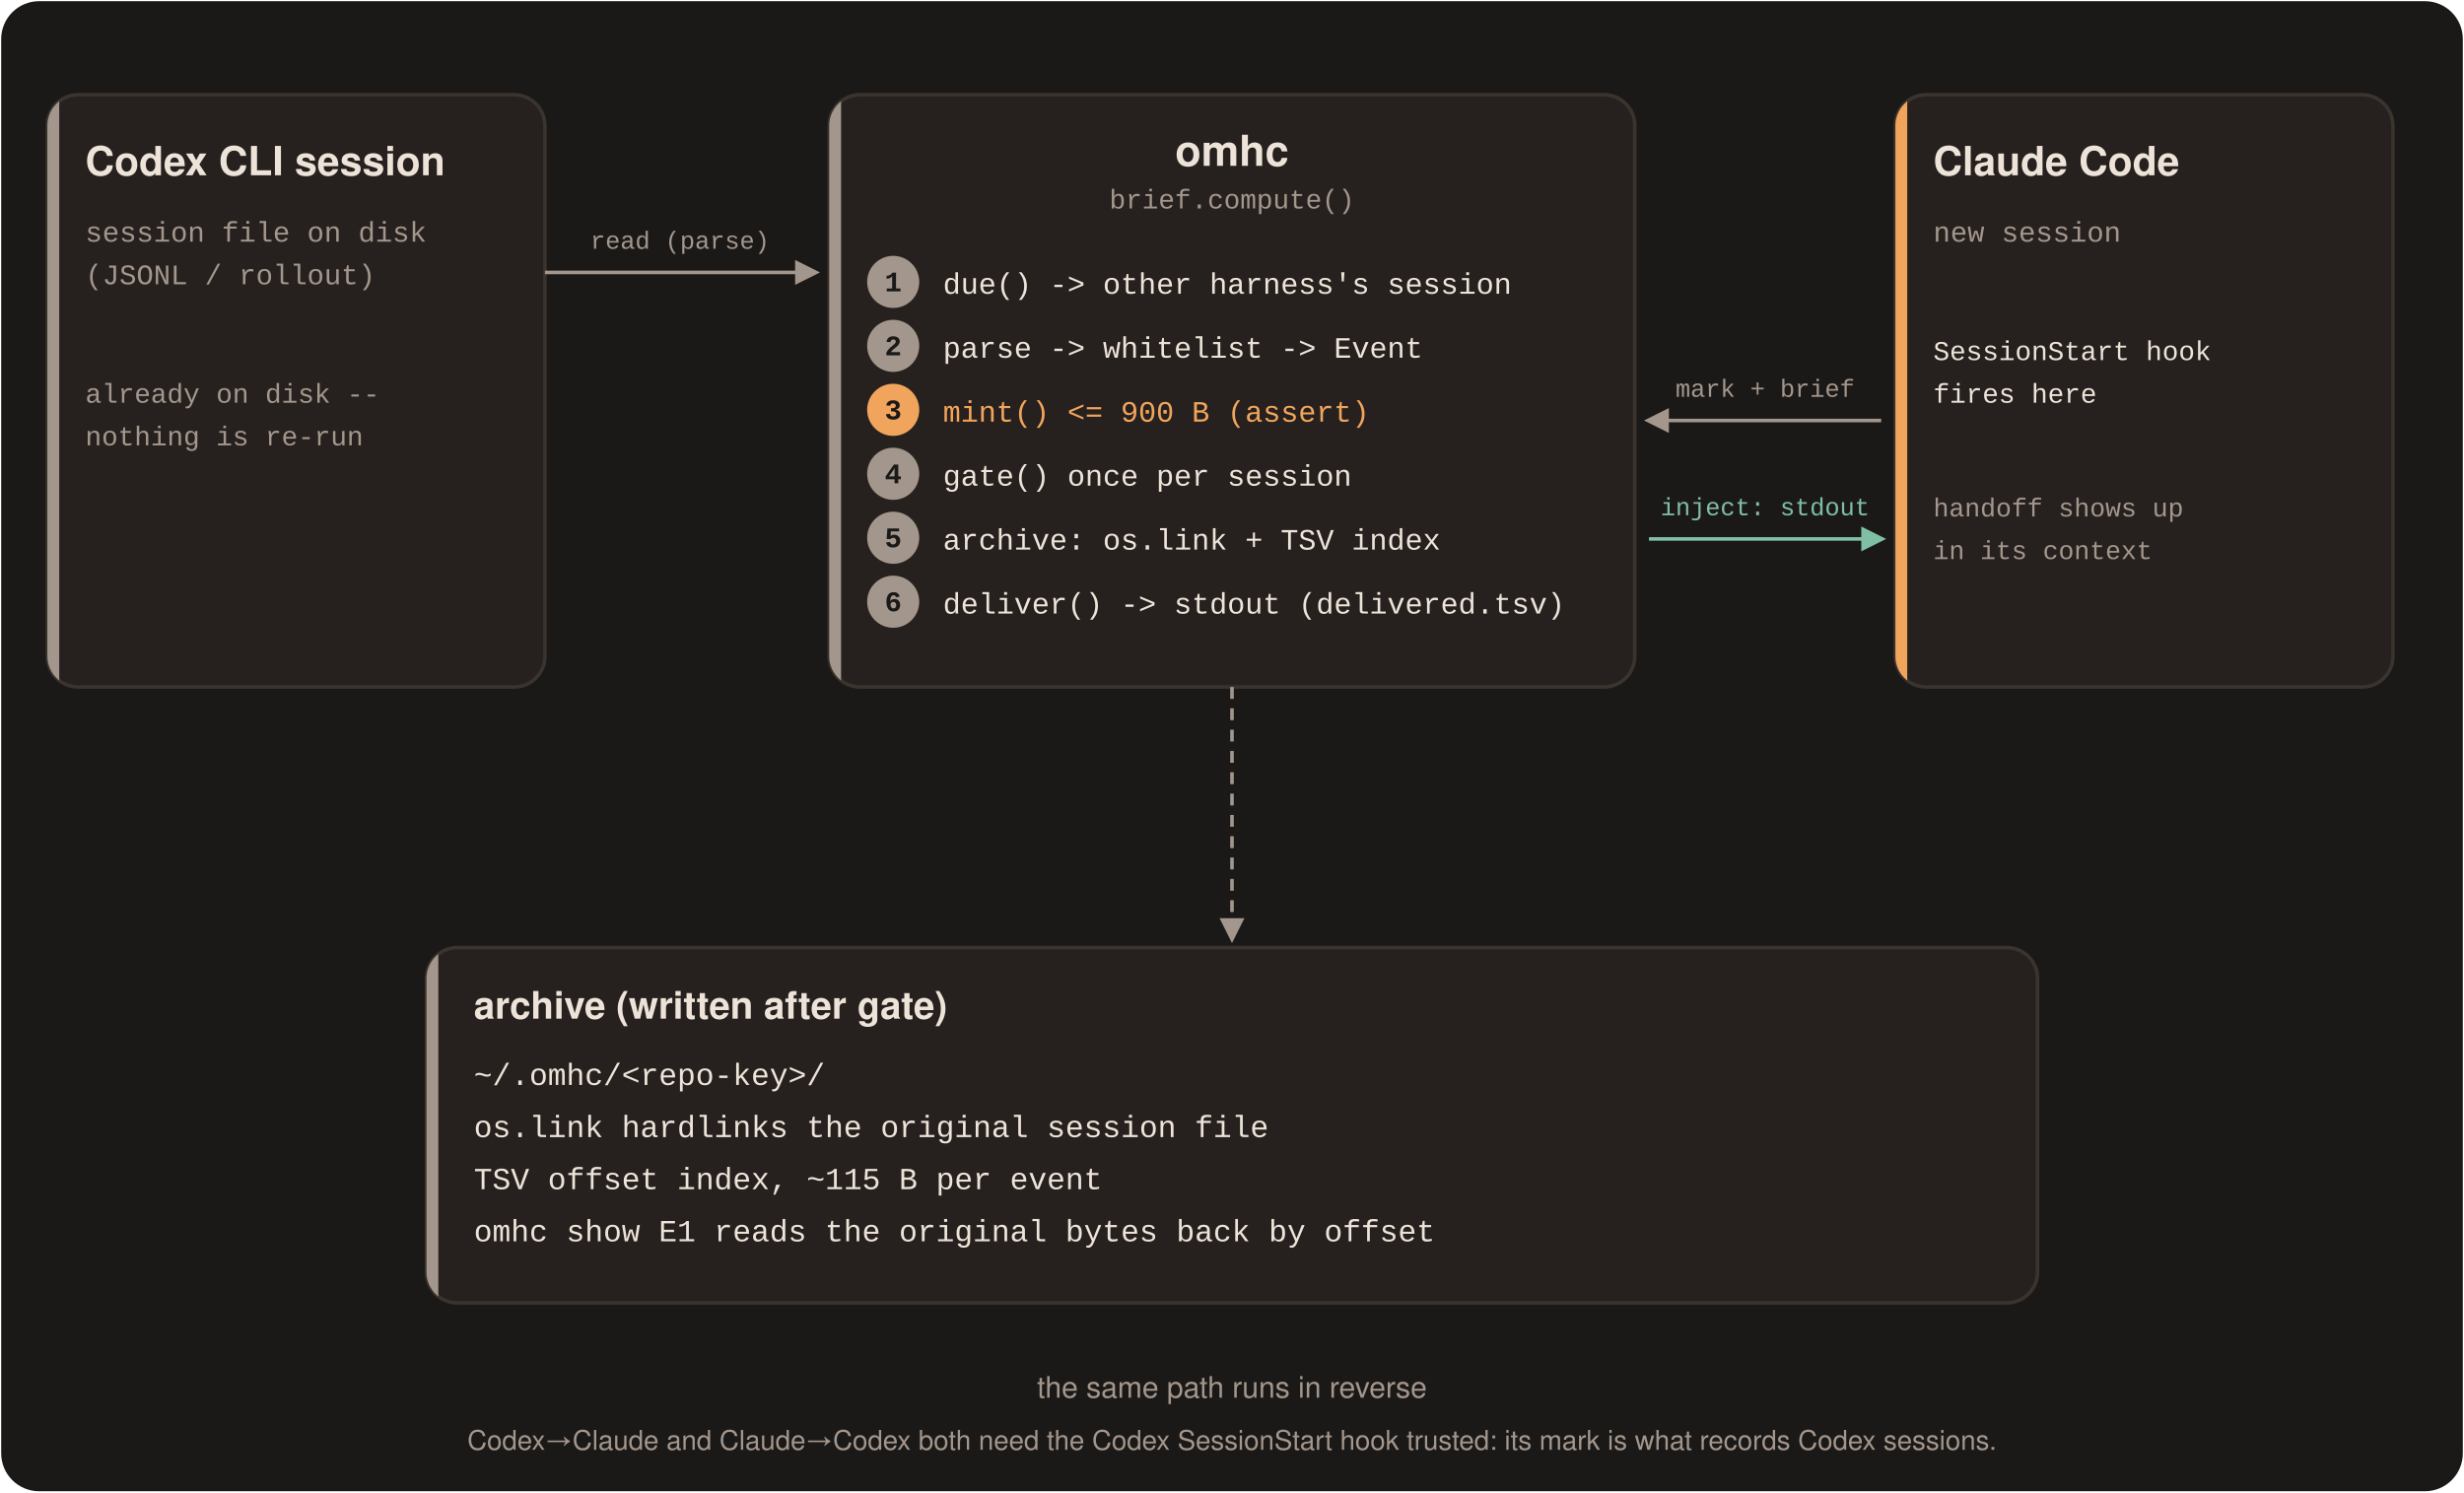
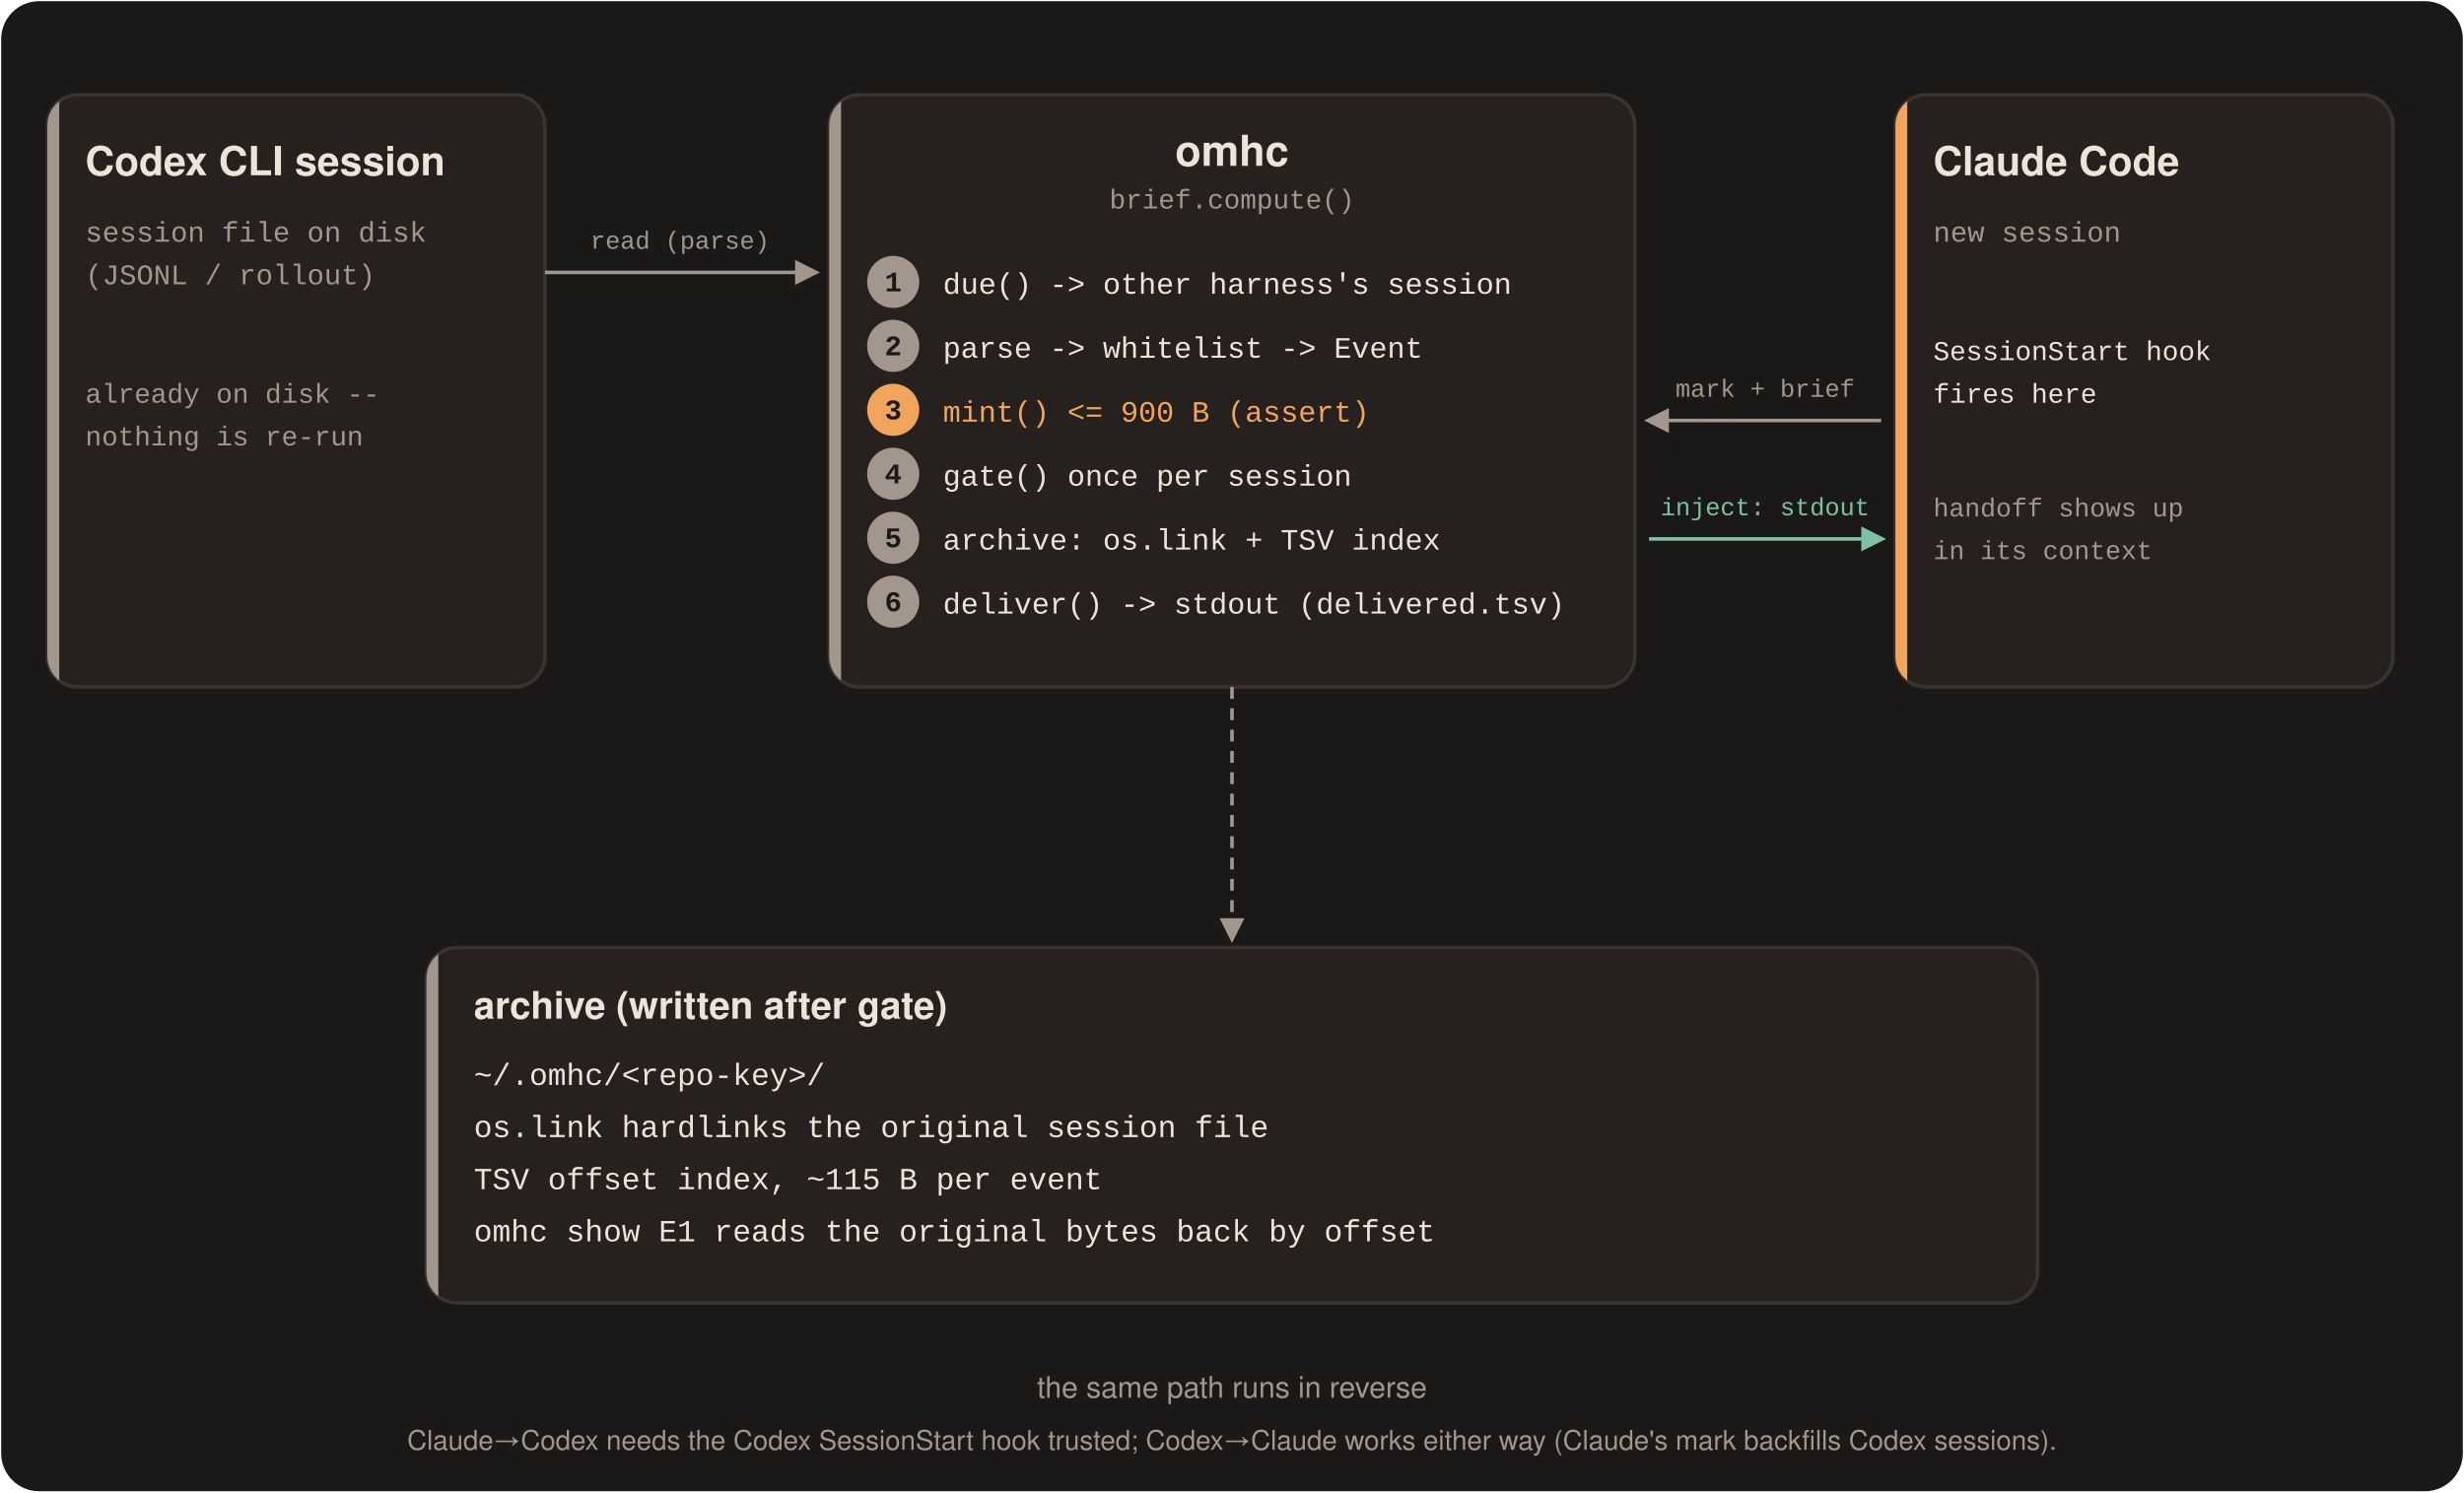
<svg xmlns="http://www.w3.org/2000/svg" viewBox="0 0 1040 630" width="1040" height="630" role="img" aria-label="How omhc reads a source harness session, mints a handoff, archives the original bytes, and injects the result into the target harness's new session">
  <style>text{white-space:pre}</style>
  <rect x="0.5" y="0.5" width="1039" height="629" rx="16" fill="#1B1917" />
  <defs>
    <marker id="fa-dark" viewBox="0 0 10 10" refX="8" refY="5" markerWidth="7" markerHeight="7" orient="auto-start-reverse">
      <path d="M0 0 L10 5 L0 10 z" fill="#A3968C" />
    </marker>
    <marker id="fg-dark" viewBox="0 0 10 10" refX="8" refY="5" markerWidth="7" markerHeight="7" orient="auto-start-reverse">
      <path d="M0 0 L10 5 L0 10 z" fill="#7FBFA4" />
    </marker>
  </defs>
  <clipPath id="clip0-dark">
    <rect x="20" y="40" width="210" height="250" rx="13" />
  </clipPath>
  <rect x="20" y="40" width="210" height="250" rx="13" fill="#26211E" stroke="#3A332E" stroke-width="1.5" />
  <rect x="20" y="40" width="5" height="250" fill="#A3968C" clip-path="url(#clip0-dark)" />
  <clipPath id="clip1-dark">
    <rect x="350" y="40" width="340" height="250" rx="13" />
  </clipPath>
  <rect x="350" y="40" width="340" height="250" rx="13" fill="#26211E" stroke="#3A332E" stroke-width="1.5" />
  <rect x="350" y="40" width="5" height="250" fill="#A3968C" clip-path="url(#clip1-dark)" />
  <clipPath id="clip2-dark">
    <rect x="800" y="40" width="210" height="250" rx="13" />
  </clipPath>
  <rect x="800" y="40" width="210" height="250" rx="13" fill="#26211E" stroke="#3A332E" stroke-width="1.5" />
  <rect x="800" y="40" width="5" height="250" fill="#F0A45C" clip-path="url(#clip2-dark)" />
  <circle cx="377.0" cy="119.0" r="11.0" fill="#A3968C" />
  <text x="377.0" y="123.0" font-family="ui-monospace,SFMono-Regular,Menlo,Consolas,'Liberation Mono',monospace" font-size="12" fill="#1B1917" text-anchor="middle" font-weight="bold">1</text>
  <circle cx="377.0" cy="146.0" r="11.0" fill="#A3968C" />
  <text x="377.0" y="150.0" font-family="ui-monospace,SFMono-Regular,Menlo,Consolas,'Liberation Mono',monospace" font-size="12" fill="#1B1917" text-anchor="middle" font-weight="bold">2</text>
  <circle cx="377.0" cy="173.0" r="11.0" fill="#F0A45C" />
  <text x="377.0" y="177.0" font-family="ui-monospace,SFMono-Regular,Menlo,Consolas,'Liberation Mono',monospace" font-size="12" fill="#1B1917" text-anchor="middle" font-weight="bold">3</text>
  <circle cx="377.0" cy="200.0" r="11.0" fill="#A3968C" />
  <text x="377.0" y="204.0" font-family="ui-monospace,SFMono-Regular,Menlo,Consolas,'Liberation Mono',monospace" font-size="12" fill="#1B1917" text-anchor="middle" font-weight="bold">4</text>
  <circle cx="377.0" cy="227.0" r="11.0" fill="#A3968C" />
  <text x="377.0" y="231.0" font-family="ui-monospace,SFMono-Regular,Menlo,Consolas,'Liberation Mono',monospace" font-size="12" fill="#1B1917" text-anchor="middle" font-weight="bold">5</text>
  <circle cx="377.0" cy="254.0" r="11.0" fill="#A3968C" />
  <text x="377.0" y="258.0" font-family="ui-monospace,SFMono-Regular,Menlo,Consolas,'Liberation Mono',monospace" font-size="12" fill="#1B1917" text-anchor="middle" font-weight="bold">6</text>
  <line x1="230" y1="115.0" x2="344" y2="115.0" stroke="#A3968C" stroke-width="1.5" marker-end="url(#fa-dark)" />
  <line x1="794" y1="177.5" x2="696" y2="177.5" stroke="#A3968C" stroke-width="1.5" marker-end="url(#fa-dark)" />
  <line x1="696" y1="227.5" x2="794" y2="227.5" stroke="#7FBFA4" stroke-width="1.5" marker-end="url(#fg-dark)" />
  <clipPath id="clip3-dark">
    <rect x="180" y="400" width="680" height="150" rx="13" />
  </clipPath>
  <rect x="180" y="400" width="680" height="150" rx="13" fill="#26211E" stroke="#3A332E" stroke-width="1.5" />
  <rect x="180" y="400" width="5" height="150" fill="#A3968C" clip-path="url(#clip3-dark)" />
  <line x1="520.0" y1="290" x2="520.0" y2="396" stroke="#A3968C" stroke-width="1.5" stroke-dasharray="5 4" marker-end="url(#fa-dark)" />
  <text x="36.0" y="74.0" font-family="-apple-system,BlinkMacSystemFont,'Segoe UI',Helvetica,Arial,sans-serif" font-size="17" fill="#EDE3D9" text-anchor="start" font-weight="600">Codex CLI session</text>
  <text x="36.0" y="102.0" font-family="ui-monospace,SFMono-Regular,Menlo,Consolas,'Liberation Mono',monospace" font-size="12" fill="#A3968C" text-anchor="start">session file on disk</text>
  <text x="36.0" y="120.0" font-family="ui-monospace,SFMono-Regular,Menlo,Consolas,'Liberation Mono',monospace" font-size="12" fill="#A3968C" text-anchor="start">(JSONL / rollout)</text>
  <text x="36.0" y="170.0" font-family="ui-monospace,SFMono-Regular,Menlo,Consolas,'Liberation Mono',monospace" font-size="11.5" fill="#A3968C" text-anchor="start">already on disk --</text>
  <text x="36.0" y="188.0" font-family="ui-monospace,SFMono-Regular,Menlo,Consolas,'Liberation Mono',monospace" font-size="11.5" fill="#A3968C" text-anchor="start">nothing is re-run</text>
  <text x="816.0" y="74.0" font-family="-apple-system,BlinkMacSystemFont,'Segoe UI',Helvetica,Arial,sans-serif" font-size="17" fill="#EDE3D9" text-anchor="start" font-weight="600">Claude Code</text>
  <text x="816.0" y="102.0" font-family="ui-monospace,SFMono-Regular,Menlo,Consolas,'Liberation Mono',monospace" font-size="12" fill="#A3968C" text-anchor="start">new session</text>
  <text x="816.0" y="152.0" font-family="ui-monospace,SFMono-Regular,Menlo,Consolas,'Liberation Mono',monospace" font-size="11.5" fill="#EDE3D9" text-anchor="start">SessionStart hook</text>
  <text x="816.0" y="170.0" font-family="ui-monospace,SFMono-Regular,Menlo,Consolas,'Liberation Mono',monospace" font-size="11.5" fill="#EDE3D9" text-anchor="start">fires here</text>
  <text x="816.0" y="218.0" font-family="ui-monospace,SFMono-Regular,Menlo,Consolas,'Liberation Mono',monospace" font-size="11" fill="#A3968C" text-anchor="start">handoff shows up</text>
  <text x="816.0" y="236.0" font-family="ui-monospace,SFMono-Regular,Menlo,Consolas,'Liberation Mono',monospace" font-size="11" fill="#A3968C" text-anchor="start">in its context</text>
  <text x="520.0" y="70.0" font-family="-apple-system,BlinkMacSystemFont,'Segoe UI',Helvetica,Arial,sans-serif" font-size="18" fill="#EDE3D9" text-anchor="middle" font-weight="600">omhc</text>
  <text x="520.0" y="88.0" font-family="ui-monospace,SFMono-Regular,Menlo,Consolas,'Liberation Mono',monospace" font-size="11.5" fill="#A3968C" text-anchor="middle">brief.compute()</text>
  <text x="398.0" y="124.0" font-family="ui-monospace,SFMono-Regular,Menlo,Consolas,'Liberation Mono',monospace" font-size="12.5" fill="#EDE3D9" text-anchor="start">due() -&gt; other harness's session</text>
  <text x="398.0" y="151.0" font-family="ui-monospace,SFMono-Regular,Menlo,Consolas,'Liberation Mono',monospace" font-size="12.5" fill="#EDE3D9" text-anchor="start">parse -&gt; whitelist -&gt; Event</text>
  <text x="398.0" y="178.0" font-family="ui-monospace,SFMono-Regular,Menlo,Consolas,'Liberation Mono',monospace" font-size="12.5" fill="#F0A45C" text-anchor="start">mint() &lt;= 900 B (assert)</text>
  <text x="398.0" y="205.0" font-family="ui-monospace,SFMono-Regular,Menlo,Consolas,'Liberation Mono',monospace" font-size="12.5" fill="#EDE3D9" text-anchor="start">gate() once per session</text>
  <text x="398.0" y="232.0" font-family="ui-monospace,SFMono-Regular,Menlo,Consolas,'Liberation Mono',monospace" font-size="12.5" fill="#EDE3D9" text-anchor="start">archive: os.link + TSV index</text>
  <text x="398.0" y="259.0" font-family="ui-monospace,SFMono-Regular,Menlo,Consolas,'Liberation Mono',monospace" font-size="12.5" fill="#EDE3D9" text-anchor="start">deliver() -&gt; stdout (delivered.tsv)</text>
  <text x="287.0" y="105.0" font-family="ui-monospace,SFMono-Regular,Menlo,Consolas,'Liberation Mono',monospace" font-size="10.5" fill="#A3968C" text-anchor="middle">read (parse)</text>
  <text x="745.0" y="167.5" font-family="ui-monospace,SFMono-Regular,Menlo,Consolas,'Liberation Mono',monospace" font-size="10.5" fill="#A3968C" text-anchor="middle">mark + brief</text>
  <text x="745.0" y="217.5" font-family="ui-monospace,SFMono-Regular,Menlo,Consolas,'Liberation Mono',monospace" font-size="10.5" fill="#7FBFA4" text-anchor="middle">inject: stdout</text>
  <text x="200.0" y="430.0" font-family="-apple-system,BlinkMacSystemFont,'Segoe UI',Helvetica,Arial,sans-serif" font-size="16" fill="#EDE3D9" text-anchor="start" font-weight="600">archive (written after gate)</text>
  <text x="200.0" y="458.0" font-family="ui-monospace,SFMono-Regular,Menlo,Consolas,'Liberation Mono',monospace" font-size="13" fill="#EDE3D9" text-anchor="start">~/.omhc/&lt;repo-key&gt;/</text>
  <text x="200.0" y="480.0" font-family="ui-monospace,SFMono-Regular,Menlo,Consolas,'Liberation Mono',monospace" font-size="13" fill="#EDE3D9" text-anchor="start">os.link hardlinks the original session file</text>
  <text x="200.0" y="502.0" font-family="ui-monospace,SFMono-Regular,Menlo,Consolas,'Liberation Mono',monospace" font-size="13" fill="#EDE3D9" text-anchor="start">TSV offset index, ~115 B per event</text>
  <text x="200.0" y="524.0" font-family="ui-monospace,SFMono-Regular,Menlo,Consolas,'Liberation Mono',monospace" font-size="13" fill="#EDE3D9" text-anchor="start">omhc show E1 reads the original bytes back by offset</text>
  <text x="520.0" y="590.0" font-family="-apple-system,BlinkMacSystemFont,'Segoe UI',Helvetica,Arial,sans-serif" font-size="12.5" fill="#A3968C" text-anchor="middle">the same path runs in reverse</text>
-   <text x="520.0" y="612.0" font-family="-apple-system,BlinkMacSystemFont,'Segoe UI',Helvetica,Arial,sans-serif" font-size="11.5" fill="#A3968C" text-anchor="middle">Codex→Claude and Claude→Codex both need the Codex SessionStart hook trusted: its mark is what records Codex sessions.</text>
+   <text x="520.0" y="612.0" font-family="-apple-system,BlinkMacSystemFont,'Segoe UI',Helvetica,Arial,sans-serif" font-size="11.5" fill="#A3968C" text-anchor="middle">Claude→Codex needs the Codex SessionStart hook trusted; Codex→Claude works either way (Claude's mark backfills Codex sessions).</text>
</svg>
